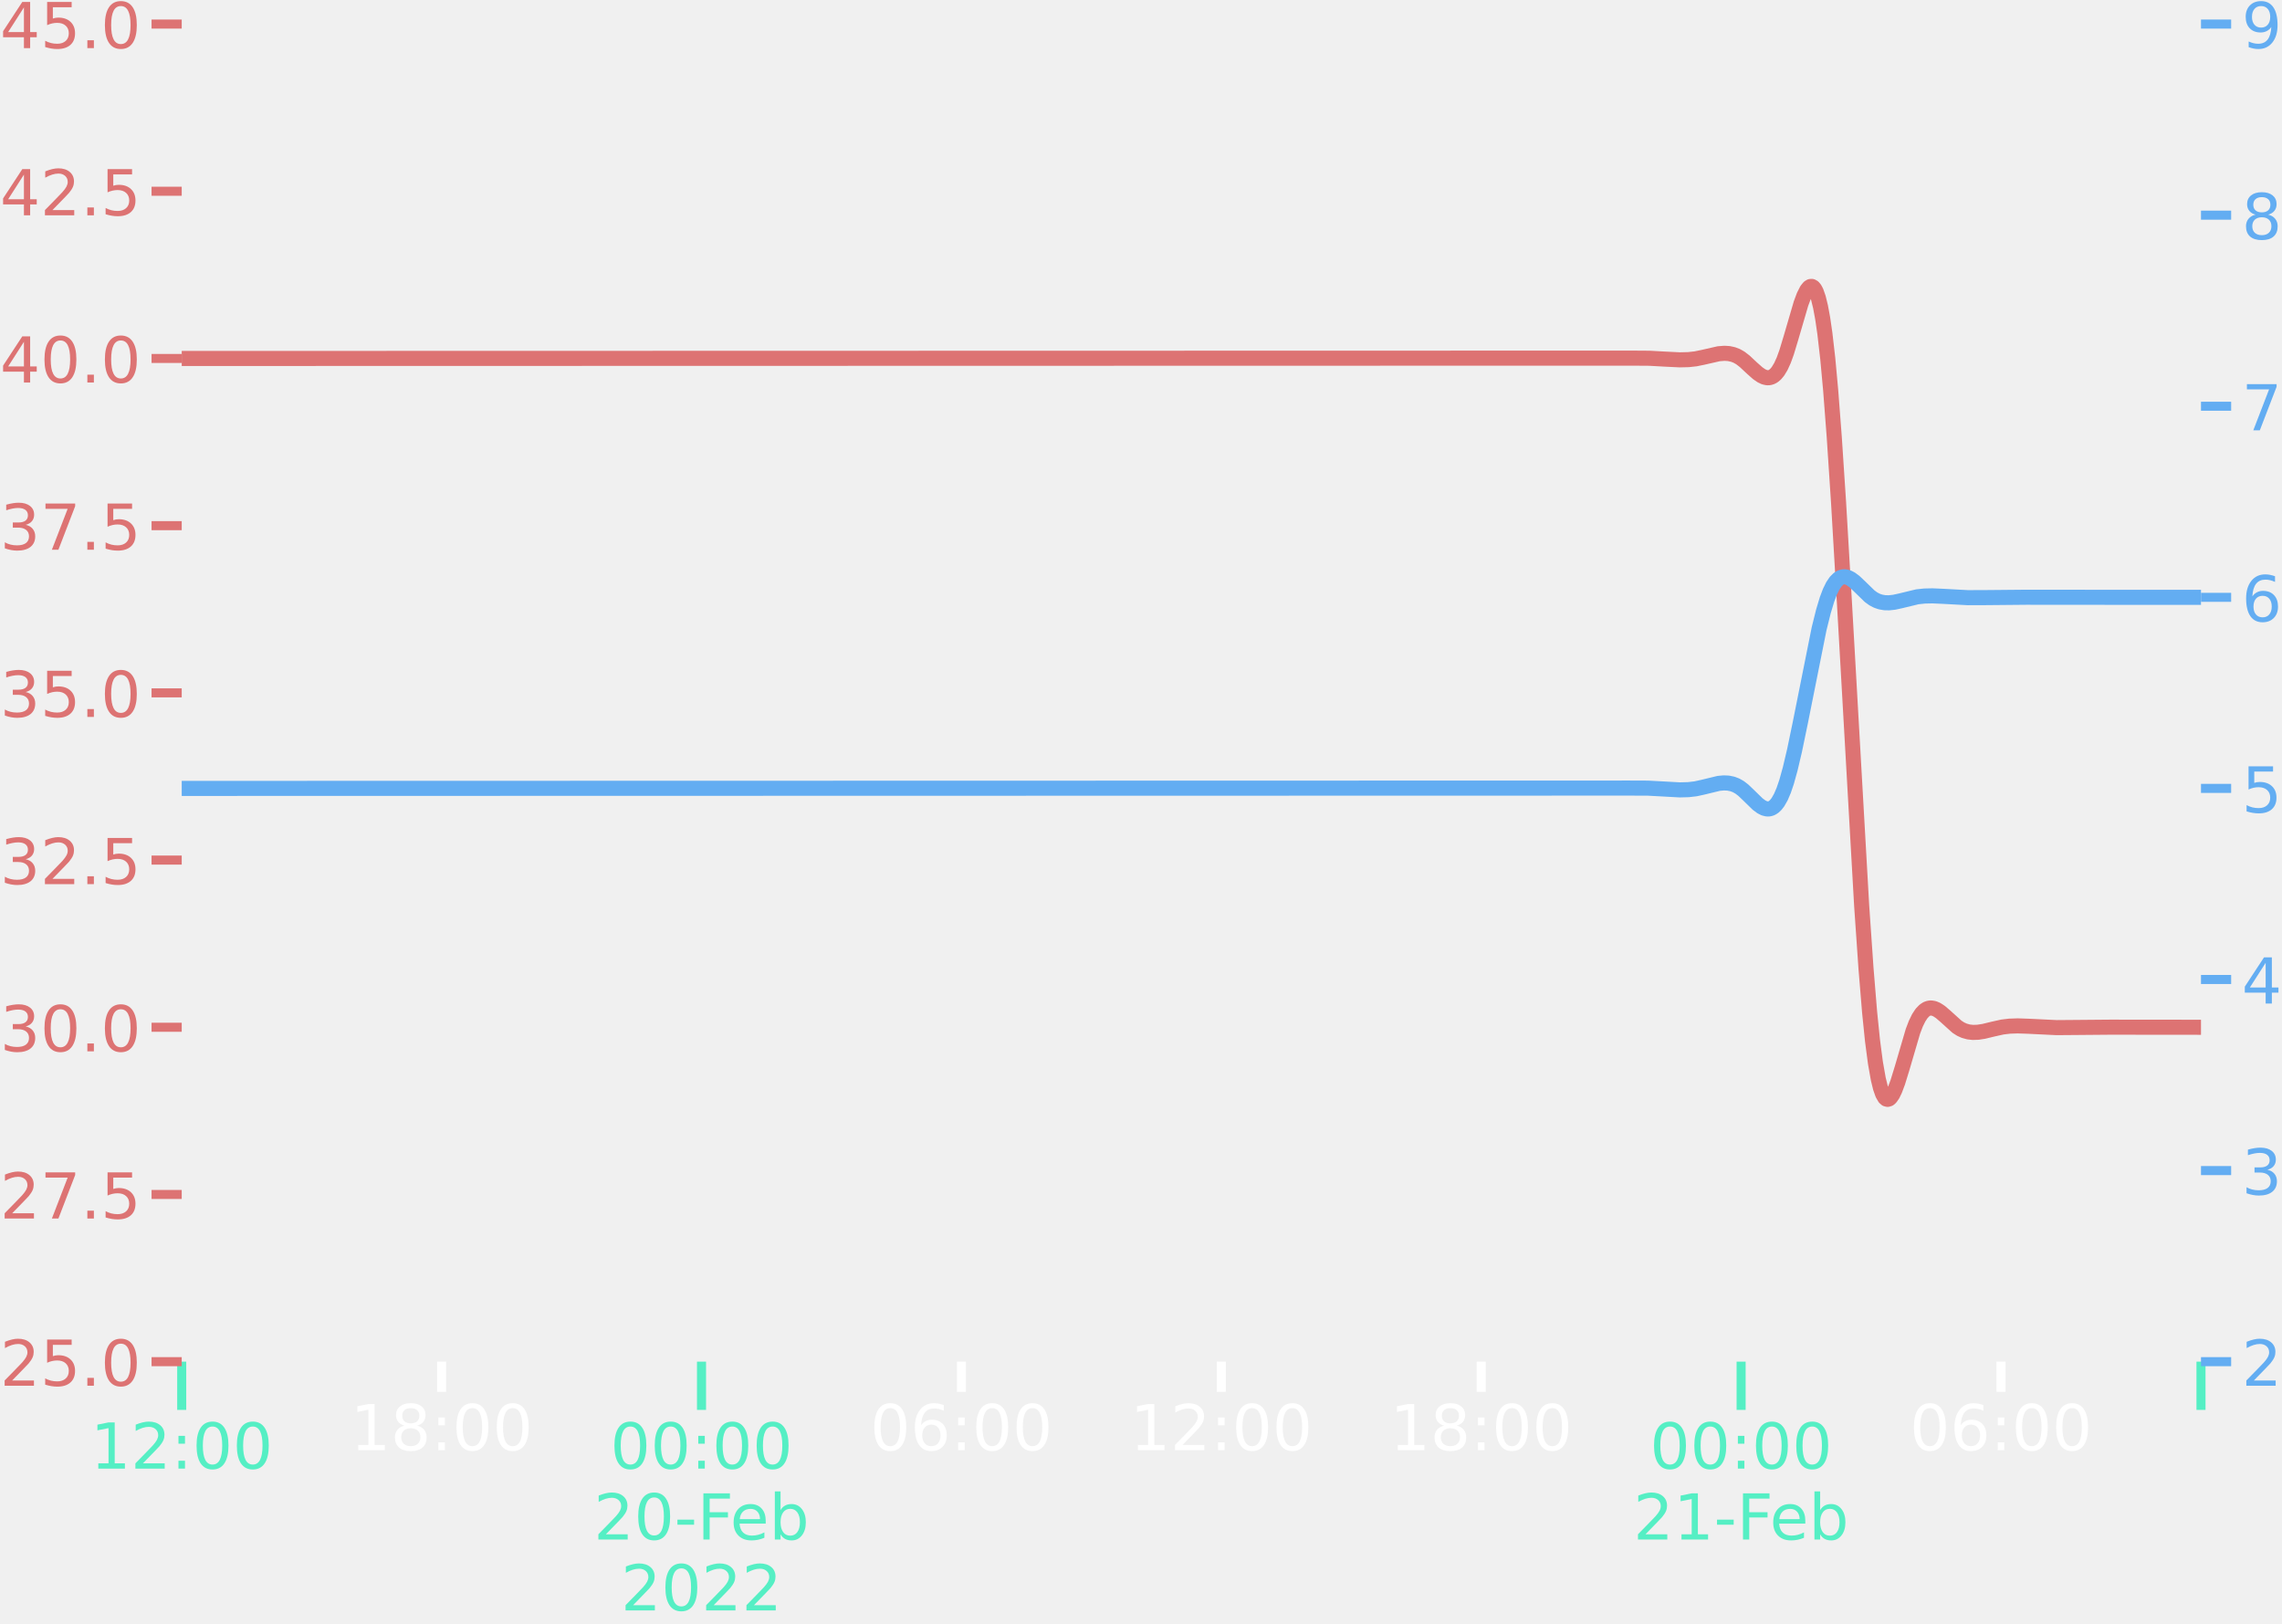
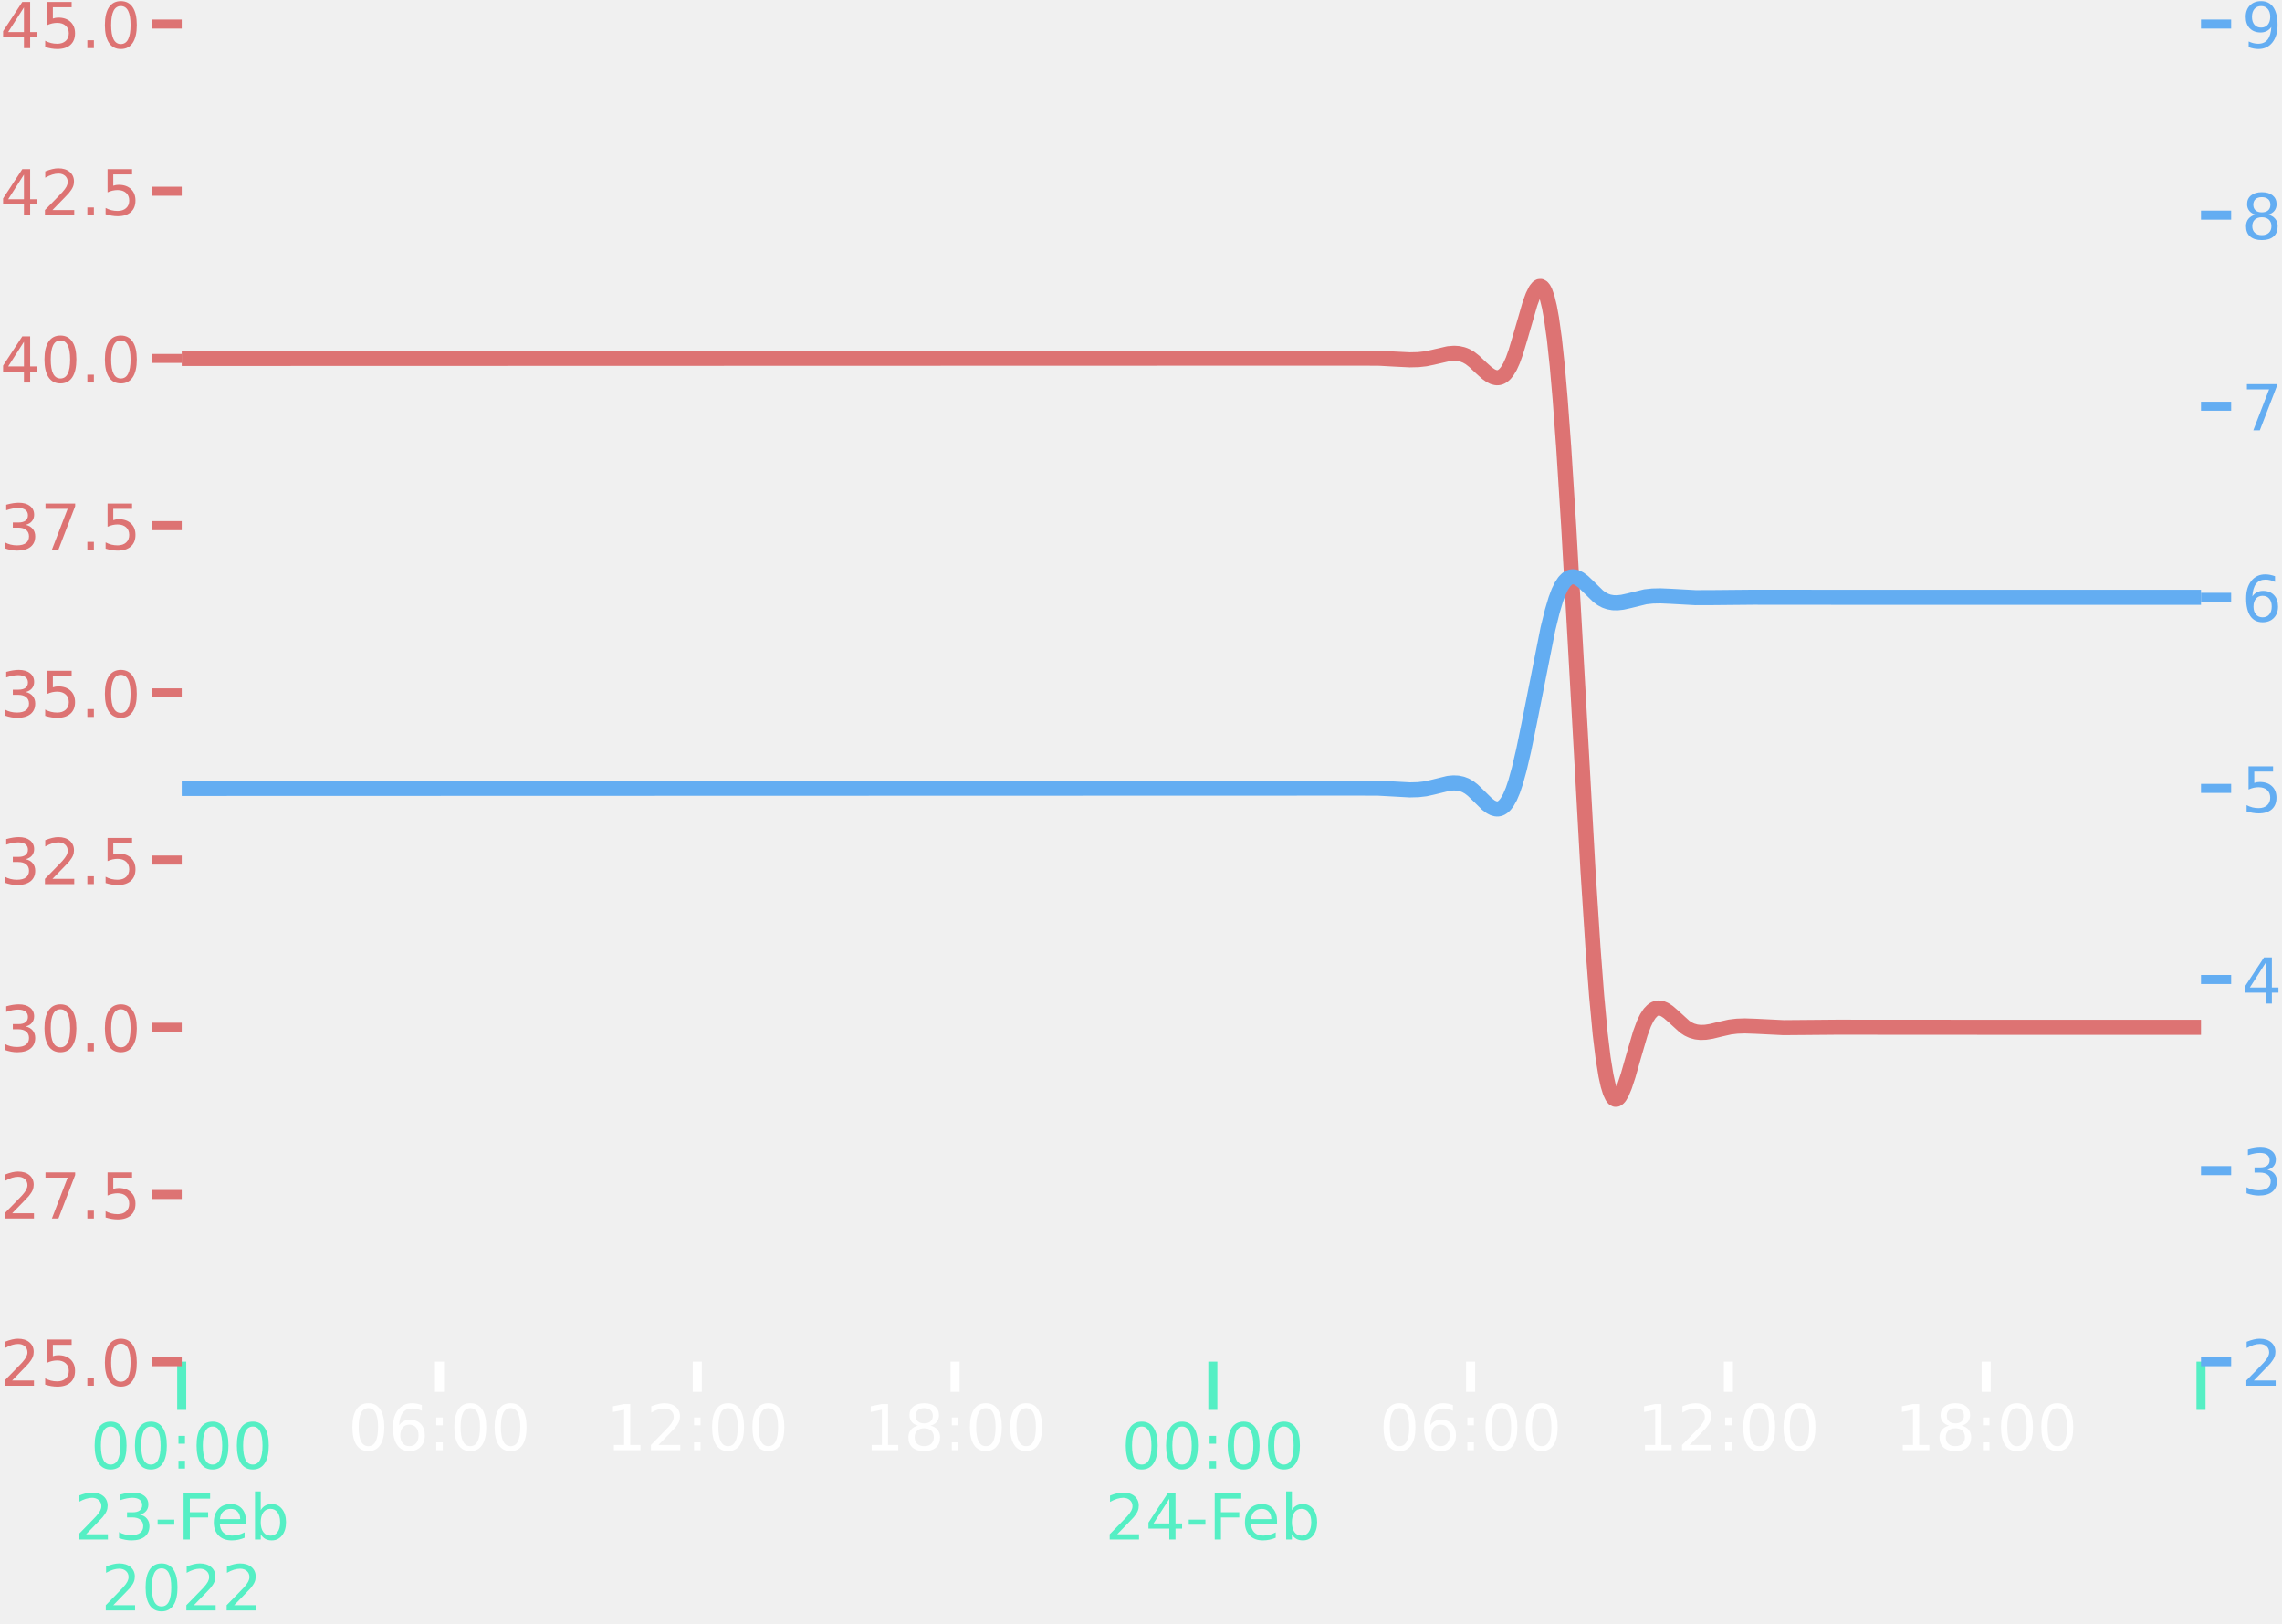
<svg xmlns="http://www.w3.org/2000/svg" xmlns:xlink="http://www.w3.org/1999/xlink" height="538.353pt" version="1.1" viewBox="0 0 756.719 538.353" width="756.719pt">
  <defs>
    <style type="text/css">*{stroke-linecap:butt;stroke-linejoin:round;}</style>
  </defs>
  <g id="figure_1">
    <g id="patch_1">
      <path d="M 0 538.353  L 756.719 538.353  L 756.719 0  L 0 0  z " style="fill:none;" />
    </g>
    <g id="axes_1">
      <g id="patch_2">
        <path d="M 60.258 451.498  L 729.858 451.498  L 729.858 7.978  L 60.258 7.978  z " style="fill:none;" />
      </g>
      <g id="matplotlib.axis_1">
        <g id="xtick_1">
          <g id="line2d_1">
            <defs>
-               <path d="M 0 0  L 0 16  " id="m28ca6a33b6" style="stroke:#55efc4;stroke-width:3;" />
+               <path d="M 0 0  L 0 16  " id="m603aca478d" style="stroke:#55efc4;stroke-width:3;" />
            </defs>
            <g>
-               <use style="fill:#55efc4;stroke:#55efc4;stroke-width:3;" x="60.258" xlink:href="#m28ca6a33b6" y="451.498" />
+               <use style="fill:#55efc4;stroke:#55efc4;stroke-width:3;" x="60.258" xlink:href="#m603aca478d" y="451.498" />
            </g>
          </g>
          <g id="text_1">
            <g style="fill:#55efc4;" transform="translate(29.99813 486.9551)scale(0.21 -0.21)">
              <defs>
-                 <path d="M 12.406 8.297  L 28.516 8.297  L 28.516 63.922  L 10.984 60.406  L 10.984 69.391  L 28.422 72.906  L 38.281 72.906  L 38.281 8.297  L 54.391 8.297  L 54.391 0  L 12.406 0  z " id="DejaVuSans-49" />
-                 <path d="M 19.188 8.297  L 53.609 8.297  L 53.609 0  L 7.328 0  L 7.328 8.297  Q 12.938 14.109 22.625 23.891  Q 32.328 33.688 34.812 36.531  Q 39.547 41.844 41.422 45.531  Q 43.312 49.219 43.312 52.781  Q 43.312 58.594 39.234 62.25  Q 35.156 65.922 28.609 65.922  Q 23.969 65.922 18.812 64.312  Q 13.672 62.703 7.812 59.422  L 7.812 69.391  Q 13.766 71.781 18.938 73  Q 24.125 74.219 28.422 74.219  Q 39.75 74.219 46.484 68.547  Q 53.219 62.891 53.219 53.422  Q 53.219 48.922 51.531 44.891  Q 49.859 40.875 45.406 35.406  Q 44.188 33.984 37.641 27.219  Q 31.109 20.453 19.188 8.297  z " id="DejaVuSans-50" />
+                 <path d="M 31.781 66.406  Q 24.172 66.406 20.328 58.906  Q 16.5 51.422 16.5 36.375  Q 16.5 21.391 20.328 13.891  Q 24.172 6.391 31.781 6.391  Q 39.453 6.391 43.281 13.891  Q 47.125 21.391 47.125 36.375  Q 47.125 51.422 43.281 58.906  Q 39.453 66.406 31.781 66.406  z M 31.781 74.219  Q 44.047 74.219 50.516 64.516  Q 56.984 54.828 56.984 36.375  Q 56.984 17.969 50.516 8.266  Q 44.047 -1.422 31.781 -1.422  Q 19.531 -1.422 13.062 8.266  Q 6.594 17.969 6.594 36.375  Q 6.594 54.828 13.062 64.516  Q 19.531 74.219 31.781 74.219  z " id="DejaVuSans-48" />
                <path d="M 11.719 12.406  L 22.016 12.406  L 22.016 0  L 11.719 0  z M 11.719 51.703  L 22.016 51.703  L 22.016 39.312  L 11.719 39.312  z " id="DejaVuSans-58" />
-                 <path d="M 31.781 66.406  Q 24.172 66.406 20.328 58.906  Q 16.5 51.422 16.5 36.375  Q 16.5 21.391 20.328 13.891  Q 24.172 6.391 31.781 6.391  Q 39.453 6.391 43.281 13.891  Q 47.125 21.391 47.125 36.375  Q 47.125 51.422 43.281 58.906  Q 39.453 66.406 31.781 66.406  z M 31.781 74.219  Q 44.047 74.219 50.516 64.516  Q 56.984 54.828 56.984 36.375  Q 56.984 17.969 50.516 8.266  Q 44.047 -1.422 31.781 -1.422  Q 19.531 -1.422 13.062 8.266  Q 6.594 17.969 6.594 36.375  Q 6.594 54.828 13.062 64.516  Q 19.531 74.219 31.781 74.219  z " id="DejaVuSans-48" />
-               </defs>
-               <use xlink:href="#DejaVuSans-49" />
-               <use x="63.623" xlink:href="#DejaVuSans-50" />
-               <use x="127.246" xlink:href="#DejaVuSans-58" />
-               <use x="160.938" xlink:href="#DejaVuSans-48" />
-               <use x="224.561" xlink:href="#DejaVuSans-48" />
-             </g>
-           </g>
-         </g>
-         <g id="xtick_2">
-           <g id="line2d_2">
-             <g>
-               <use style="fill:#55efc4;stroke:#55efc4;stroke-width:3;" x="232.625" xlink:href="#m28ca6a33b6" y="451.498" />
-             </g>
-           </g>
-           <g id="text_2">
-             <g style="fill:#55efc4;" transform="translate(202.3657 486.9551)scale(0.21 -0.21)">
+               </defs>
              <use xlink:href="#DejaVuSans-48" />
              <use x="63.623" xlink:href="#DejaVuSans-48" />
              <use x="127.246" xlink:href="#DejaVuSans-58" />
              <use x="160.938" xlink:href="#DejaVuSans-48" />
              <use x="224.561" xlink:href="#DejaVuSans-48" />
            </g>
-             <g style="fill:#55efc4;" transform="translate(196.8876 510.4705)scale(0.21 -0.21)">
-               <defs>
+             <g style="fill:#55efc4;" transform="translate(24.52008 510.4705)scale(0.21 -0.21)">
+               <defs>
+                 <path d="M 19.188 8.297  L 53.609 8.297  L 53.609 0  L 7.328 0  L 7.328 8.297  Q 12.938 14.109 22.625 23.891  Q 32.328 33.688 34.812 36.531  Q 39.547 41.844 41.422 45.531  Q 43.312 49.219 43.312 52.781  Q 43.312 58.594 39.234 62.25  Q 35.156 65.922 28.609 65.922  Q 23.969 65.922 18.812 64.312  Q 13.672 62.703 7.812 59.422  L 7.812 69.391  Q 13.766 71.781 18.938 73  Q 24.125 74.219 28.422 74.219  Q 39.75 74.219 46.484 68.547  Q 53.219 62.891 53.219 53.422  Q 53.219 48.922 51.531 44.891  Q 49.859 40.875 45.406 35.406  Q 44.188 33.984 37.641 27.219  Q 31.109 20.453 19.188 8.297  z " id="DejaVuSans-50" />
+                 <path d="M 40.578 39.312  Q 47.656 37.797 51.625 33  Q 55.609 28.219 55.609 21.188  Q 55.609 10.406 48.188 4.484  Q 40.766 -1.422 27.094 -1.422  Q 22.516 -1.422 17.656 -0.516  Q 12.797 0.391 7.625 2.203  L 7.625 11.719  Q 11.719 9.328 16.594 8.109  Q 21.484 6.891 26.812 6.891  Q 36.078 6.891 40.938 10.547  Q 45.797 14.203 45.797 21.188  Q 45.797 27.641 41.281 31.266  Q 36.766 34.906 28.719 34.906  L 20.219 34.906  L 20.219 43.016  L 29.109 43.016  Q 36.375 43.016 40.234 45.922  Q 44.094 48.828 44.094 54.297  Q 44.094 59.906 40.109 62.906  Q 36.141 65.922 28.719 65.922  Q 24.656 65.922 20.016 65.031  Q 15.375 64.156 9.812 62.312  L 9.812 71.094  Q 15.438 72.656 20.344 73.438  Q 25.25 74.219 29.594 74.219  Q 40.828 74.219 47.359 69.109  Q 53.906 64.016 53.906 55.328  Q 53.906 49.266 50.438 45.094  Q 46.969 40.922 40.578 39.312  z " id="DejaVuSans-51" />
                <path d="M 4.891 31.391  L 31.203 31.391  L 31.203 23.391  L 4.891 23.391  z " id="DejaVuSans-45" />
                <path d="M 9.812 72.906  L 51.703 72.906  L 51.703 64.594  L 19.672 64.594  L 19.672 43.109  L 48.578 43.109  L 48.578 34.812  L 19.672 34.812  L 19.672 0  L 9.812 0  z " id="DejaVuSans-70" />
                <path d="M 56.203 29.594  L 56.203 25.203  L 14.891 25.203  Q 15.484 15.922 20.484 11.062  Q 25.484 6.203 34.422 6.203  Q 39.594 6.203 44.453 7.469  Q 49.312 8.734 54.109 11.281  L 54.109 2.781  Q 49.266 0.734 44.188 -0.344  Q 39.109 -1.422 33.891 -1.422  Q 20.797 -1.422 13.156 6.188  Q 5.516 13.812 5.516 26.812  Q 5.516 40.234 12.766 48.109  Q 20.016 56 32.328 56  Q 43.359 56 49.781 48.891  Q 56.203 41.797 56.203 29.594  z M 47.219 32.234  Q 47.125 39.594 43.094 43.984  Q 39.062 48.391 32.422 48.391  Q 24.906 48.391 20.391 44.141  Q 15.875 39.891 15.188 32.172  z " id="DejaVuSans-101" />
                <path d="M 48.688 27.297  Q 48.688 37.203 44.609 42.844  Q 40.531 48.484 33.406 48.484  Q 26.266 48.484 22.188 42.844  Q 18.109 37.203 18.109 27.297  Q 18.109 17.391 22.188 11.75  Q 26.266 6.109 33.406 6.109  Q 40.531 6.109 44.609 11.75  Q 48.688 17.391 48.688 27.297  z M 18.109 46.391  Q 20.953 51.266 25.266 53.625  Q 29.594 56 35.594 56  Q 45.562 56 51.781 48.094  Q 58.016 40.188 58.016 27.297  Q 58.016 14.406 51.781 6.484  Q 45.562 -1.422 35.594 -1.422  Q 29.594 -1.422 25.266 0.953  Q 20.953 3.328 18.109 8.203  L 18.109 0  L 9.078 0  L 9.078 75.984  L 18.109 75.984  z " id="DejaVuSans-98" />
              </defs>
              <use xlink:href="#DejaVuSans-50" />
-               <use x="63.623" xlink:href="#DejaVuSans-48" />
+               <use x="63.623" xlink:href="#DejaVuSans-51" />
              <use x="127.246" xlink:href="#DejaVuSans-45" />
              <use x="163.33" xlink:href="#DejaVuSans-70" />
              <use x="215.35" xlink:href="#DejaVuSans-101" />
              <use x="276.873" xlink:href="#DejaVuSans-98" />
            </g>
-             <g style="fill:#55efc4;" transform="translate(205.9028 533.9859)scale(0.21 -0.21)">
+             <g style="fill:#55efc4;" transform="translate(33.53531 533.9859)scale(0.21 -0.21)">
              <use xlink:href="#DejaVuSans-50" />
              <use x="63.623" xlink:href="#DejaVuSans-48" />
              <use x="127.246" xlink:href="#DejaVuSans-50" />
              <use x="190.869" xlink:href="#DejaVuSans-50" />
            </g>
          </g>
        </g>
-         <g id="xtick_3">
-           <g id="line2d_3">
-             <g>
-               <use style="fill:#55efc4;stroke:#55efc4;stroke-width:3;" x="577.36" xlink:href="#m28ca6a33b6" y="451.498" />
-             </g>
-           </g>
-           <g id="text_3">
-             <g style="fill:#55efc4;" transform="translate(547.1007 486.9551)scale(0.21 -0.21)">
+         <g id="xtick_2">
+           <g id="line2d_2">
+             <g>
+               <use style="fill:#55efc4;stroke:#55efc4;stroke-width:3;" x="402.181" xlink:href="#m603aca478d" y="451.498" />
+             </g>
+           </g>
+           <g id="text_2">
+             <g style="fill:#55efc4;" transform="translate(371.9215 486.9551)scale(0.21 -0.21)">
              <use xlink:href="#DejaVuSans-48" />
              <use x="63.623" xlink:href="#DejaVuSans-48" />
              <use x="127.246" xlink:href="#DejaVuSans-58" />
              <use x="160.938" xlink:href="#DejaVuSans-48" />
              <use x="224.561" xlink:href="#DejaVuSans-48" />
            </g>
-             <g style="fill:#55efc4;" transform="translate(541.6227 510.4705)scale(0.21 -0.21)">
-               <use xlink:href="#DejaVuSans-50" />
-               <use x="63.623" xlink:href="#DejaVuSans-49" />
+             <g style="fill:#55efc4;" transform="translate(366.4435 510.4705)scale(0.21 -0.21)">
+               <defs>
+                 <path d="M 37.797 64.312  L 12.891 25.391  L 37.797 25.391  z M 35.203 72.906  L 47.609 72.906  L 47.609 25.391  L 58.016 25.391  L 58.016 17.188  L 47.609 17.188  L 47.609 0  L 37.797 0  L 37.797 17.188  L 4.891 17.188  L 4.891 26.703  z " id="DejaVuSans-52" />
+               </defs>
+               <use xlink:href="#DejaVuSans-50" />
+               <use x="63.623" xlink:href="#DejaVuSans-52" />
              <use x="127.246" xlink:href="#DejaVuSans-45" />
              <use x="163.33" xlink:href="#DejaVuSans-70" />
              <use x="215.35" xlink:href="#DejaVuSans-101" />
              <use x="276.873" xlink:href="#DejaVuSans-98" />
            </g>
          </g>
        </g>
+         <g id="xtick_3">
+           <g id="line2d_3">
+             <g>
+               <use style="fill:#55efc4;stroke:#55efc4;stroke-width:3;" x="729.858" xlink:href="#m603aca478d" y="451.498" />
+             </g>
+           </g>
+         </g>
        <g id="xtick_4">
          <g id="line2d_4">
-             <g>
-               <use style="fill:#55efc4;stroke:#55efc4;stroke-width:3;" x="729.858" xlink:href="#m28ca6a33b6" y="451.498" />
+             <defs>
+               <path d="M 0 0  L 0 10  " id="ma222292243" style="stroke:#ffffff;stroke-width:3;" />
+             </defs>
+             <g>
+               <use style="fill:#ffffff;stroke:#ffffff;stroke-width:3;" x="145.739" xlink:href="#ma222292243" y="451.498" />
+             </g>
+           </g>
+           <g id="text_3">
+             <g style="fill:#ffffff;" transform="translate(115.479 480.8551)scale(0.21 -0.21)">
+               <defs>
+                 <path d="M 33.016 40.375  Q 26.375 40.375 22.484 35.828  Q 18.609 31.297 18.609 23.391  Q 18.609 15.531 22.484 10.953  Q 26.375 6.391 33.016 6.391  Q 39.656 6.391 43.531 10.953  Q 47.406 15.531 47.406 23.391  Q 47.406 31.297 43.531 35.828  Q 39.656 40.375 33.016 40.375  z M 52.594 71.297  L 52.594 62.312  Q 48.875 64.062 45.094 64.984  Q 41.312 65.922 37.594 65.922  Q 27.828 65.922 22.672 59.328  Q 17.531 52.734 16.797 39.406  Q 19.672 43.656 24.016 45.922  Q 28.375 48.188 33.594 48.188  Q 44.578 48.188 50.953 41.516  Q 57.328 34.859 57.328 23.391  Q 57.328 12.156 50.688 5.359  Q 44.047 -1.422 33.016 -1.422  Q 20.359 -1.422 13.672 8.266  Q 6.984 17.969 6.984 36.375  Q 6.984 53.656 15.188 63.938  Q 23.391 74.219 37.203 74.219  Q 40.922 74.219 44.703 73.484  Q 48.484 72.75 52.594 71.297  z " id="DejaVuSans-54" />
+               </defs>
+               <use xlink:href="#DejaVuSans-48" />
+               <use x="63.623" xlink:href="#DejaVuSans-54" />
+               <use x="127.246" xlink:href="#DejaVuSans-58" />
+               <use x="160.938" xlink:href="#DejaVuSans-48" />
+               <use x="224.561" xlink:href="#DejaVuSans-48" />
            </g>
          </g>
        </g>
        <g id="xtick_5">
          <g id="line2d_5">
-             <defs>
-               <path d="M 0 0  L 0 10  " id="m2a9b6959bf" style="stroke:#ffffff;stroke-width:3;" />
-             </defs>
-             <g>
-               <use style="fill:#ffffff;stroke:#ffffff;stroke-width:3;" x="146.442" xlink:href="#m2a9b6959bf" y="451.498" />
+             <g>
+               <use style="fill:#ffffff;stroke:#ffffff;stroke-width:3;" x="231.22" xlink:href="#ma222292243" y="451.498" />
            </g>
          </g>
          <g id="text_4">
-             <g style="fill:#ffffff;" transform="translate(116.1819 480.8551)scale(0.21 -0.21)">
+             <g style="fill:#ffffff;" transform="translate(200.9598 480.8551)scale(0.21 -0.21)">
+               <defs>
+                 <path d="M 12.406 8.297  L 28.516 8.297  L 28.516 63.922  L 10.984 60.406  L 10.984 69.391  L 28.422 72.906  L 38.281 72.906  L 38.281 8.297  L 54.391 8.297  L 54.391 0  L 12.406 0  z " id="DejaVuSans-49" />
+               </defs>
+               <use xlink:href="#DejaVuSans-49" />
+               <use x="63.623" xlink:href="#DejaVuSans-50" />
+               <use x="127.246" xlink:href="#DejaVuSans-58" />
+               <use x="160.938" xlink:href="#DejaVuSans-48" />
+               <use x="224.561" xlink:href="#DejaVuSans-48" />
+             </g>
+           </g>
+         </g>
+         <g id="xtick_6">
+           <g id="line2d_6">
+             <g>
+               <use style="fill:#ffffff;stroke:#ffffff;stroke-width:3;" x="316.7" xlink:href="#ma222292243" y="451.498" />
+             </g>
+           </g>
+           <g id="text_5">
+             <g style="fill:#ffffff;" transform="translate(286.4407 480.8551)scale(0.21 -0.21)">
              <defs>
                <path d="M 31.781 34.625  Q 24.75 34.625 20.719 30.859  Q 16.703 27.094 16.703 20.516  Q 16.703 13.922 20.719 10.156  Q 24.75 6.391 31.781 6.391  Q 38.812 6.391 42.859 10.172  Q 46.922 13.969 46.922 20.516  Q 46.922 27.094 42.891 30.859  Q 38.875 34.625 31.781 34.625  z M 21.922 38.812  Q 15.578 40.375 12.031 44.719  Q 8.5 49.078 8.5 55.328  Q 8.5 64.062 14.719 69.141  Q 20.953 74.219 31.781 74.219  Q 42.672 74.219 48.875 69.141  Q 55.078 64.062 55.078 55.328  Q 55.078 49.078 51.531 44.719  Q 48 40.375 41.703 38.812  Q 48.828 37.156 52.797 32.312  Q 56.781 27.484 56.781 20.516  Q 56.781 9.906 50.312 4.234  Q 43.844 -1.422 31.781 -1.422  Q 19.734 -1.422 13.25 4.234  Q 6.781 9.906 6.781 20.516  Q 6.781 27.484 10.781 32.312  Q 14.797 37.156 21.922 38.812  z M 18.312 54.391  Q 18.312 48.734 21.844 45.562  Q 25.391 42.391 31.781 42.391  Q 38.141 42.391 41.719 45.562  Q 45.312 48.734 45.312 54.391  Q 45.312 60.062 41.719 63.234  Q 38.141 66.406 31.781 66.406  Q 25.391 66.406 21.844 63.234  Q 18.312 60.062 18.312 54.391  z " id="DejaVuSans-56" />
              </defs>
              <use xlink:href="#DejaVuSans-49" />
              <use x="63.623" xlink:href="#DejaVuSans-56" />
              <use x="127.246" xlink:href="#DejaVuSans-58" />
              <use x="160.938" xlink:href="#DejaVuSans-48" />
              <use x="224.561" xlink:href="#DejaVuSans-48" />
            </g>
          </g>
        </g>
-         <g id="xtick_6">
-           <g id="line2d_6">
-             <g>
-               <use style="fill:#ffffff;stroke:#ffffff;stroke-width:3;" x="318.809" xlink:href="#m2a9b6959bf" y="451.498" />
-             </g>
-           </g>
-           <g id="text_5">
-             <g style="fill:#ffffff;" transform="translate(288.5494 480.8551)scale(0.21 -0.21)">
-               <defs>
-                 <path d="M 33.016 40.375  Q 26.375 40.375 22.484 35.828  Q 18.609 31.297 18.609 23.391  Q 18.609 15.531 22.484 10.953  Q 26.375 6.391 33.016 6.391  Q 39.656 6.391 43.531 10.953  Q 47.406 15.531 47.406 23.391  Q 47.406 31.297 43.531 35.828  Q 39.656 40.375 33.016 40.375  z M 52.594 71.297  L 52.594 62.312  Q 48.875 64.062 45.094 64.984  Q 41.312 65.922 37.594 65.922  Q 27.828 65.922 22.672 59.328  Q 17.531 52.734 16.797 39.406  Q 19.672 43.656 24.016 45.922  Q 28.375 48.188 33.594 48.188  Q 44.578 48.188 50.953 41.516  Q 57.328 34.859 57.328 23.391  Q 57.328 12.156 50.688 5.359  Q 44.047 -1.422 33.016 -1.422  Q 20.359 -1.422 13.672 8.266  Q 6.984 17.969 6.984 36.375  Q 6.984 53.656 15.188 63.938  Q 23.391 74.219 37.203 74.219  Q 40.922 74.219 44.703 73.484  Q 48.484 72.75 52.594 71.297  z " id="DejaVuSans-54" />
-               </defs>
+         <g id="xtick_7">
+           <g id="line2d_7">
+             <g>
+               <use style="fill:#ffffff;stroke:#ffffff;stroke-width:3;" x="487.662" xlink:href="#ma222292243" y="451.498" />
+             </g>
+           </g>
+           <g id="text_6">
+             <g style="fill:#ffffff;" transform="translate(457.4024 480.8551)scale(0.21 -0.21)">
              <use xlink:href="#DejaVuSans-48" />
              <use x="63.623" xlink:href="#DejaVuSans-54" />
              <use x="127.246" xlink:href="#DejaVuSans-58" />
              <use x="160.938" xlink:href="#DejaVuSans-48" />
              <use x="224.561" xlink:href="#DejaVuSans-48" />
            </g>
          </g>
        </g>
-         <g id="xtick_7">
-           <g id="line2d_7">
-             <g>
-               <use style="fill:#ffffff;stroke:#ffffff;stroke-width:3;" x="404.993" xlink:href="#m2a9b6959bf" y="451.498" />
-             </g>
-           </g>
-           <g id="text_6">
-             <g style="fill:#ffffff;" transform="translate(374.7332 480.8551)scale(0.21 -0.21)">
+         <g id="xtick_8">
+           <g id="line2d_8">
+             <g>
+               <use style="fill:#ffffff;stroke:#ffffff;stroke-width:3;" x="573.143" xlink:href="#ma222292243" y="451.498" />
+             </g>
+           </g>
+           <g id="text_7">
+             <g style="fill:#ffffff;" transform="translate(542.8832 480.8551)scale(0.21 -0.21)">
              <use xlink:href="#DejaVuSans-49" />
              <use x="63.623" xlink:href="#DejaVuSans-50" />
              <use x="127.246" xlink:href="#DejaVuSans-58" />
              <use x="160.938" xlink:href="#DejaVuSans-48" />
              <use x="224.561" xlink:href="#DejaVuSans-48" />
            </g>
          </g>
        </g>
-         <g id="xtick_8">
-           <g id="line2d_8">
-             <g>
-               <use style="fill:#ffffff;stroke:#ffffff;stroke-width:3;" x="491.177" xlink:href="#m2a9b6959bf" y="451.498" />
-             </g>
-           </g>
-           <g id="text_7">
-             <g style="fill:#ffffff;" transform="translate(460.917 480.8551)scale(0.21 -0.21)">
+         <g id="xtick_9">
+           <g id="line2d_9">
+             <g>
+               <use style="fill:#ffffff;stroke:#ffffff;stroke-width:3;" x="658.624" xlink:href="#ma222292243" y="451.498" />
+             </g>
+           </g>
+           <g id="text_8">
+             <g style="fill:#ffffff;" transform="translate(628.3641 480.8551)scale(0.21 -0.21)">
              <use xlink:href="#DejaVuSans-49" />
              <use x="63.623" xlink:href="#DejaVuSans-56" />
-               <use x="127.246" xlink:href="#DejaVuSans-58" />
-               <use x="160.938" xlink:href="#DejaVuSans-48" />
-               <use x="224.561" xlink:href="#DejaVuSans-48" />
-             </g>
-           </g>
-         </g>
-         <g id="xtick_9">
-           <g id="line2d_9">
-             <g>
-               <use style="fill:#ffffff;stroke:#ffffff;stroke-width:3;" x="663.544" xlink:href="#m2a9b6959bf" y="451.498" />
-             </g>
-           </g>
-           <g id="text_8">
-             <g style="fill:#ffffff;" transform="translate(633.2845 480.8551)scale(0.21 -0.21)">
-               <use xlink:href="#DejaVuSans-48" />
-               <use x="63.623" xlink:href="#DejaVuSans-54" />
              <use x="127.246" xlink:href="#DejaVuSans-58" />
              <use x="160.938" xlink:href="#DejaVuSans-48" />
              <use x="224.561" xlink:href="#DejaVuSans-48" />
            </g>
          </g>
        </g>
      </g>
      <g id="matplotlib.axis_2">
        <g id="ytick_1">
          <g id="line2d_10">
            <defs>
-               <path d="M 0 0  L -10 0  " id="m0c7130533f" style="stroke:#dd7373;stroke-width:3;" />
+               <path d="M 0 0  L -10 0  " id="md052cbae78" style="stroke:#dd7373;stroke-width:3;" />
            </defs>
            <g>
-               <use style="fill:#dd7373;stroke:#dd7373;stroke-width:3;" x="60.258" xlink:href="#m0c7130533f" y="451.498" />
+               <use style="fill:#dd7373;stroke:#dd7373;stroke-width:3;" x="60.258" xlink:href="#md052cbae78" y="451.498" />
            </g>
          </g>
          <g id="text_9">
            <g style="fill:#dd7373;" transform="translate(0 459.4767)scale(0.21 -0.21)">
              <defs>
                <path d="M 10.797 72.906  L 49.516 72.906  L 49.516 64.594  L 19.828 64.594  L 19.828 46.734  Q 21.969 47.469 24.109 47.828  Q 26.266 48.188 28.422 48.188  Q 40.625 48.188 47.75 41.5  Q 54.891 34.812 54.891 23.391  Q 54.891 11.625 47.562 5.094  Q 40.234 -1.422 26.906 -1.422  Q 22.312 -1.422 17.547 -0.641  Q 12.797 0.141 7.719 1.703  L 7.719 11.625  Q 12.109 9.234 16.797 8.062  Q 21.484 6.891 26.703 6.891  Q 35.156 6.891 40.078 11.328  Q 45.016 15.766 45.016 23.391  Q 45.016 31 40.078 35.438  Q 35.156 39.891 26.703 39.891  Q 22.75 39.891 18.812 39.016  Q 14.891 38.141 10.797 36.281  z " id="DejaVuSans-53" />
                <path d="M 10.688 12.406  L 21 12.406  L 21 0  L 10.688 0  z " id="DejaVuSans-46" />
              </defs>
              <use xlink:href="#DejaVuSans-50" />
              <use x="63.623" xlink:href="#DejaVuSans-53" />
              <use x="127.246" xlink:href="#DejaVuSans-46" />
              <use x="159.033" xlink:href="#DejaVuSans-48" />
            </g>
          </g>
        </g>
        <g id="ytick_2">
          <g id="line2d_11">
            <g>
-               <use style="fill:#dd7373;stroke:#dd7373;stroke-width:3;" x="60.258" xlink:href="#m0c7130533f" y="396.058" />
+               <use style="fill:#dd7373;stroke:#dd7373;stroke-width:3;" x="60.258" xlink:href="#md052cbae78" y="396.058" />
            </g>
          </g>
          <g id="text_10">
            <g style="fill:#dd7373;" transform="translate(0 404.0367)scale(0.21 -0.21)">
              <defs>
                <path d="M 8.203 72.906  L 55.078 72.906  L 55.078 68.703  L 28.609 0  L 18.312 0  L 43.219 64.594  L 8.203 64.594  z " id="DejaVuSans-55" />
              </defs>
              <use xlink:href="#DejaVuSans-50" />
              <use x="63.623" xlink:href="#DejaVuSans-55" />
              <use x="127.246" xlink:href="#DejaVuSans-46" />
              <use x="159.033" xlink:href="#DejaVuSans-53" />
            </g>
          </g>
        </g>
        <g id="ytick_3">
          <g id="line2d_12">
            <g>
-               <use style="fill:#dd7373;stroke:#dd7373;stroke-width:3;" x="60.258" xlink:href="#m0c7130533f" y="340.618" />
+               <use style="fill:#dd7373;stroke:#dd7373;stroke-width:3;" x="60.258" xlink:href="#md052cbae78" y="340.618" />
            </g>
          </g>
          <g id="text_11">
            <g style="fill:#dd7373;" transform="translate(0 348.5967)scale(0.21 -0.21)">
-               <defs>
-                 <path d="M 40.578 39.312  Q 47.656 37.797 51.625 33  Q 55.609 28.219 55.609 21.188  Q 55.609 10.406 48.188 4.484  Q 40.766 -1.422 27.094 -1.422  Q 22.516 -1.422 17.656 -0.516  Q 12.797 0.391 7.625 2.203  L 7.625 11.719  Q 11.719 9.328 16.594 8.109  Q 21.484 6.891 26.812 6.891  Q 36.078 6.891 40.938 10.547  Q 45.797 14.203 45.797 21.188  Q 45.797 27.641 41.281 31.266  Q 36.766 34.906 28.719 34.906  L 20.219 34.906  L 20.219 43.016  L 29.109 43.016  Q 36.375 43.016 40.234 45.922  Q 44.094 48.828 44.094 54.297  Q 44.094 59.906 40.109 62.906  Q 36.141 65.922 28.719 65.922  Q 24.656 65.922 20.016 65.031  Q 15.375 64.156 9.812 62.312  L 9.812 71.094  Q 15.438 72.656 20.344 73.438  Q 25.25 74.219 29.594 74.219  Q 40.828 74.219 47.359 69.109  Q 53.906 64.016 53.906 55.328  Q 53.906 49.266 50.438 45.094  Q 46.969 40.922 40.578 39.312  z " id="DejaVuSans-51" />
-               </defs>
              <use xlink:href="#DejaVuSans-51" />
              <use x="63.623" xlink:href="#DejaVuSans-48" />
              <use x="127.246" xlink:href="#DejaVuSans-46" />
              <use x="159.033" xlink:href="#DejaVuSans-48" />
            </g>
          </g>
        </g>
        <g id="ytick_4">
          <g id="line2d_13">
            <g>
-               <use style="fill:#dd7373;stroke:#dd7373;stroke-width:3;" x="60.258" xlink:href="#m0c7130533f" y="285.178" />
+               <use style="fill:#dd7373;stroke:#dd7373;stroke-width:3;" x="60.258" xlink:href="#md052cbae78" y="285.178" />
            </g>
          </g>
          <g id="text_12">
            <g style="fill:#dd7373;" transform="translate(0 293.1567)scale(0.21 -0.21)">
              <use xlink:href="#DejaVuSans-51" />
              <use x="63.623" xlink:href="#DejaVuSans-50" />
              <use x="127.246" xlink:href="#DejaVuSans-46" />
              <use x="159.033" xlink:href="#DejaVuSans-53" />
            </g>
          </g>
        </g>
        <g id="ytick_5">
          <g id="line2d_14">
            <g>
-               <use style="fill:#dd7373;stroke:#dd7373;stroke-width:3;" x="60.258" xlink:href="#m0c7130533f" y="229.738" />
+               <use style="fill:#dd7373;stroke:#dd7373;stroke-width:3;" x="60.258" xlink:href="#md052cbae78" y="229.738" />
            </g>
          </g>
          <g id="text_13">
            <g style="fill:#dd7373;" transform="translate(0 237.7167)scale(0.21 -0.21)">
              <use xlink:href="#DejaVuSans-51" />
              <use x="63.623" xlink:href="#DejaVuSans-53" />
              <use x="127.246" xlink:href="#DejaVuSans-46" />
              <use x="159.033" xlink:href="#DejaVuSans-48" />
            </g>
          </g>
        </g>
        <g id="ytick_6">
          <g id="line2d_15">
            <g>
-               <use style="fill:#dd7373;stroke:#dd7373;stroke-width:3;" x="60.258" xlink:href="#m0c7130533f" y="174.298" />
+               <use style="fill:#dd7373;stroke:#dd7373;stroke-width:3;" x="60.258" xlink:href="#md052cbae78" y="174.298" />
            </g>
          </g>
          <g id="text_14">
            <g style="fill:#dd7373;" transform="translate(0 182.2767)scale(0.21 -0.21)">
              <use xlink:href="#DejaVuSans-51" />
              <use x="63.623" xlink:href="#DejaVuSans-55" />
              <use x="127.246" xlink:href="#DejaVuSans-46" />
              <use x="159.033" xlink:href="#DejaVuSans-53" />
            </g>
          </g>
        </g>
        <g id="ytick_7">
          <g id="line2d_16">
            <g>
-               <use style="fill:#dd7373;stroke:#dd7373;stroke-width:3;" x="60.258" xlink:href="#m0c7130533f" y="118.858" />
+               <use style="fill:#dd7373;stroke:#dd7373;stroke-width:3;" x="60.258" xlink:href="#md052cbae78" y="118.858" />
            </g>
          </g>
          <g id="text_15">
            <g style="fill:#dd7373;" transform="translate(0 126.8367)scale(0.21 -0.21)">
-               <defs>
-                 <path d="M 37.797 64.312  L 12.891 25.391  L 37.797 25.391  z M 35.203 72.906  L 47.609 72.906  L 47.609 25.391  L 58.016 25.391  L 58.016 17.188  L 47.609 17.188  L 47.609 0  L 37.797 0  L 37.797 17.188  L 4.891 17.188  L 4.891 26.703  z " id="DejaVuSans-52" />
-               </defs>
              <use xlink:href="#DejaVuSans-52" />
              <use x="63.623" xlink:href="#DejaVuSans-48" />
              <use x="127.246" xlink:href="#DejaVuSans-46" />
              <use x="159.033" xlink:href="#DejaVuSans-48" />
            </g>
          </g>
        </g>
        <g id="ytick_8">
          <g id="line2d_17">
            <g>
-               <use style="fill:#dd7373;stroke:#dd7373;stroke-width:3;" x="60.258" xlink:href="#m0c7130533f" y="63.418" />
+               <use style="fill:#dd7373;stroke:#dd7373;stroke-width:3;" x="60.258" xlink:href="#md052cbae78" y="63.418" />
            </g>
          </g>
          <g id="text_16">
            <g style="fill:#dd7373;" transform="translate(0 71.39672)scale(0.21 -0.21)">
              <use xlink:href="#DejaVuSans-52" />
              <use x="63.623" xlink:href="#DejaVuSans-50" />
              <use x="127.246" xlink:href="#DejaVuSans-46" />
              <use x="159.033" xlink:href="#DejaVuSans-53" />
            </g>
          </g>
        </g>
        <g id="ytick_9">
          <g id="line2d_18">
            <g>
-               <use style="fill:#dd7373;stroke:#dd7373;stroke-width:3;" x="60.258" xlink:href="#m0c7130533f" y="7.978" />
+               <use style="fill:#dd7373;stroke:#dd7373;stroke-width:3;" x="60.258" xlink:href="#md052cbae78" y="7.978" />
            </g>
          </g>
          <g id="text_17">
            <g style="fill:#dd7373;" transform="translate(0 15.95672)scale(0.21 -0.21)">
              <use xlink:href="#DejaVuSans-52" />
              <use x="63.623" xlink:href="#DejaVuSans-53" />
              <use x="127.246" xlink:href="#DejaVuSans-46" />
              <use x="159.033" xlink:href="#DejaVuSans-48" />
            </g>
          </g>
        </g>
      </g>
      <g id="line2d_19">
-         <path clip-path="url(#p462576200b)" d="M 60.258 118.858  L 540.972 118.748  L 546.957 118.79  L 551.745 119.054  L 557.011 119.315  L 559.884 119.245  L 562.278 118.982  L 564.672 118.491  L 569.939 117.291  L 571.854 117.142  L 573.291 117.234  L 574.727 117.55  L 575.924 118.016  L 577.121 118.695  L 578.557 119.805  L 580.951 122.044  L 582.867 123.743  L 584.064 124.574  L 585.021 125.031  L 585.979 125.252  L 586.697 125.233  L 587.415 125.032  L 588.133 124.629  L 588.852 124.003  L 589.57 123.134  L 590.527 121.56  L 591.485 119.468  L 592.443 116.825  L 593.879 112.087  L 597.231 100.627  L 598.188 98.072  L 599.146 96.172  L 599.864 95.287  L 600.343 94.997  L 600.822 94.974  L 601.3 95.24  L 601.779 95.818  L 602.258 96.732  L 602.976 98.782  L 603.694 101.714  L 604.413 105.607  L 605.131 110.537  L 606.088 118.858  L 607.046 129.265  L 608.243 144.878  L 609.679 166.689  L 611.595 199.389  L 617.34 300.377  L 618.777 321.16  L 619.974 335.667  L 620.931 345.038  L 621.889 352.345  L 622.846 357.762  L 623.564 360.695  L 624.283 362.745  L 625.001 363.988  L 625.48 364.408  L 625.958 364.526  L 626.437 364.367  L 626.916 363.952  L 627.634 362.901  L 628.352 361.405  L 629.31 358.849  L 630.746 354.189  L 634.337 341.943  L 635.295 339.434  L 636.253 337.476  L 637.21 336.025  L 638.168 335.031  L 638.886 334.556  L 639.604 334.29  L 640.322 334.212  L 641.28 334.366  L 642.238 334.769  L 643.435 335.548  L 645.11 336.982  L 648.941 340.445  L 650.138 341.216  L 651.335 341.764  L 652.771 342.165  L 654.208 342.326  L 655.883 342.272  L 657.799 341.977  L 660.911 341.226  L 664.023 340.533  L 666.417 340.249  L 669.05 340.158  L 672.641 340.281  L 681.978 340.735  L 688.442 340.684  L 699.693 340.588  L 729.858 340.618  L 729.858 340.618  " style="fill:none;stroke:#dd7373;stroke-linecap:square;stroke-width:5;" />
+         <path clip-path="url(#p326709d200)" d="M 60.258 118.858  L 451.57 118.748  L 457.506 118.79  L 462.255 119.054  L 467.479 119.315  L 470.328 119.245  L 472.703 118.982  L 475.077 118.491  L 480.301 117.291  L 482.201 117.142  L 483.625 117.234  L 485.05 117.55  L 486.237 118.016  L 487.425 118.695  L 488.849 119.805  L 491.224 122.044  L 493.123 123.743  L 494.311 124.574  L 495.26 125.031  L 496.21 125.252  L 496.922 125.233  L 497.635 125.032  L 498.347 124.629  L 499.06 124.003  L 499.772 123.134  L 500.722 121.56  L 501.671 119.468  L 502.621 116.825  L 504.046 112.087  L 507.37 100.627  L 508.32 98.072  L 509.27 96.172  L 509.982 95.287  L 510.457 94.997  L 510.932 94.974  L 511.407 95.24  L 511.882 95.818  L 512.357 96.732  L 513.069 98.782  L 513.781 101.714  L 514.494 105.607  L 515.443 112.425  L 516.393 121.268  L 517.343 132.171  L 518.53 148.303  L 520.192 174.548  L 522.329 212.297  L 526.603 288.89  L 528.265 314.599  L 529.453 330.212  L 530.64 342.894  L 531.59 350.703  L 532.54 356.575  L 533.252 359.819  L 533.964 362.155  L 534.677 363.658  L 535.151 364.237  L 535.626 364.503  L 536.101 364.48  L 536.576 364.19  L 537.051 363.656  L 537.763 362.448  L 538.713 360.197  L 539.9 356.613  L 541.8 349.939  L 543.937 342.652  L 545.124 339.434  L 546.074 337.476  L 547.024 336.025  L 547.974 335.031  L 548.686 334.556  L 549.398 334.29  L 550.111 334.212  L 551.06 334.366  L 552.01 334.769  L 553.197 335.548  L 554.86 336.982  L 558.659 340.445  L 559.846 341.216  L 561.033 341.764  L 562.458 342.165  L 563.882 342.326  L 565.545 342.272  L 567.444 341.977  L 570.531 341.226  L 573.618 340.533  L 575.992 340.249  L 578.604 340.158  L 582.166 340.281  L 591.426 340.735  L 597.837 340.684  L 608.997 340.588  L 657.437 340.618  L 729.858 340.618  L 729.858 340.618  " style="fill:none;stroke:#dd7373;stroke-linecap:square;stroke-width:5;" />
      </g>
    </g>
    <g id="axes_2">
      <g id="matplotlib.axis_3">
        <g id="ytick_10">
          <g id="line2d_20">
            <defs>
-               <path d="M 0 0  L 10 0  " id="ma583939f2c" style="stroke:#63adf2;stroke-width:3;" />
+               <path d="M 0 0  L 10 0  " id="mebc76e34c5" style="stroke:#63adf2;stroke-width:3;" />
            </defs>
            <g>
-               <use style="fill:#63adf2;stroke:#63adf2;stroke-width:3;" x="729.858" xlink:href="#ma583939f2c" y="451.498" />
+               <use style="fill:#63adf2;stroke:#63adf2;stroke-width:3;" x="729.858" xlink:href="#mebc76e34c5" y="451.498" />
            </g>
          </g>
          <g id="text_18">
            <g style="fill:#63adf2;" transform="translate(743.3578 459.4767)scale(0.21 -0.21)">
              <use xlink:href="#DejaVuSans-50" />
            </g>
          </g>
        </g>
        <g id="ytick_11">
          <g id="line2d_21">
            <g>
-               <use style="fill:#63adf2;stroke:#63adf2;stroke-width:3;" x="729.858" xlink:href="#ma583939f2c" y="388.138" />
+               <use style="fill:#63adf2;stroke:#63adf2;stroke-width:3;" x="729.858" xlink:href="#mebc76e34c5" y="388.138" />
            </g>
          </g>
          <g id="text_19">
            <g style="fill:#63adf2;" transform="translate(743.3578 396.1167)scale(0.21 -0.21)">
              <use xlink:href="#DejaVuSans-51" />
            </g>
          </g>
        </g>
        <g id="ytick_12">
          <g id="line2d_22">
            <g>
-               <use style="fill:#63adf2;stroke:#63adf2;stroke-width:3;" x="729.858" xlink:href="#ma583939f2c" y="324.778" />
+               <use style="fill:#63adf2;stroke:#63adf2;stroke-width:3;" x="729.858" xlink:href="#mebc76e34c5" y="324.778" />
            </g>
          </g>
          <g id="text_20">
            <g style="fill:#63adf2;" transform="translate(743.3578 332.7567)scale(0.21 -0.21)">
              <use xlink:href="#DejaVuSans-52" />
            </g>
          </g>
        </g>
        <g id="ytick_13">
          <g id="line2d_23">
            <g>
-               <use style="fill:#63adf2;stroke:#63adf2;stroke-width:3;" x="729.858" xlink:href="#ma583939f2c" y="261.418" />
+               <use style="fill:#63adf2;stroke:#63adf2;stroke-width:3;" x="729.858" xlink:href="#mebc76e34c5" y="261.418" />
            </g>
          </g>
          <g id="text_21">
            <g style="fill:#63adf2;" transform="translate(743.3578 269.3967)scale(0.21 -0.21)">
              <use xlink:href="#DejaVuSans-53" />
            </g>
          </g>
        </g>
        <g id="ytick_14">
          <g id="line2d_24">
            <g>
-               <use style="fill:#63adf2;stroke:#63adf2;stroke-width:3;" x="729.858" xlink:href="#ma583939f2c" y="198.058" />
+               <use style="fill:#63adf2;stroke:#63adf2;stroke-width:3;" x="729.858" xlink:href="#mebc76e34c5" y="198.058" />
            </g>
          </g>
          <g id="text_22">
            <g style="fill:#63adf2;" transform="translate(743.3578 206.0367)scale(0.21 -0.21)">
              <use xlink:href="#DejaVuSans-54" />
            </g>
          </g>
        </g>
        <g id="ytick_15">
          <g id="line2d_25">
            <g>
-               <use style="fill:#63adf2;stroke:#63adf2;stroke-width:3;" x="729.858" xlink:href="#ma583939f2c" y="134.698" />
+               <use style="fill:#63adf2;stroke:#63adf2;stroke-width:3;" x="729.858" xlink:href="#mebc76e34c5" y="134.698" />
            </g>
          </g>
          <g id="text_23">
            <g style="fill:#63adf2;" transform="translate(743.3578 142.6767)scale(0.21 -0.21)">
              <use xlink:href="#DejaVuSans-55" />
            </g>
          </g>
        </g>
        <g id="ytick_16">
          <g id="line2d_26">
            <g>
-               <use style="fill:#63adf2;stroke:#63adf2;stroke-width:3;" x="729.858" xlink:href="#ma583939f2c" y="71.338" />
+               <use style="fill:#63adf2;stroke:#63adf2;stroke-width:3;" x="729.858" xlink:href="#mebc76e34c5" y="71.338" />
            </g>
          </g>
          <g id="text_24">
            <g style="fill:#63adf2;" transform="translate(743.3578 79.31672)scale(0.21 -0.21)">
              <use xlink:href="#DejaVuSans-56" />
            </g>
          </g>
        </g>
        <g id="ytick_17">
          <g id="line2d_27">
            <g>
-               <use style="fill:#63adf2;stroke:#63adf2;stroke-width:3;" x="729.858" xlink:href="#ma583939f2c" y="7.978" />
+               <use style="fill:#63adf2;stroke:#63adf2;stroke-width:3;" x="729.858" xlink:href="#mebc76e34c5" y="7.978" />
            </g>
          </g>
          <g id="text_25">
            <g style="fill:#63adf2;" transform="translate(743.3578 15.95672)scale(0.21 -0.21)">
              <defs>
                <path d="M 10.984 1.516  L 10.984 10.5  Q 14.703 8.734 18.5 7.812  Q 22.312 6.891 25.984 6.891  Q 35.75 6.891 40.891 13.453  Q 46.047 20.016 46.781 33.406  Q 43.953 29.203 39.594 26.953  Q 35.25 24.703 29.984 24.703  Q 19.047 24.703 12.672 31.312  Q 6.297 37.938 6.297 49.422  Q 6.297 60.641 12.938 67.422  Q 19.578 74.219 30.609 74.219  Q 43.266 74.219 49.922 64.516  Q 56.594 54.828 56.594 36.375  Q 56.594 19.141 48.406 8.859  Q 40.234 -1.422 26.422 -1.422  Q 22.703 -1.422 18.891 -0.688  Q 15.094 0.047 10.984 1.516  z M 30.609 32.422  Q 37.25 32.422 41.125 36.953  Q 45.016 41.5 45.016 49.422  Q 45.016 57.281 41.125 61.844  Q 37.25 66.406 30.609 66.406  Q 23.969 66.406 20.094 61.844  Q 16.219 57.281 16.219 49.422  Q 16.219 41.5 20.094 36.953  Q 23.969 32.422 30.609 32.422  z " id="DejaVuSans-57" />
              </defs>
              <use xlink:href="#DejaVuSans-57" />
            </g>
          </g>
        </g>
      </g>
      <g id="line2d_28">
-         <path clip-path="url(#p462576200b)" d="M 60.258 261.418  L 540.493 261.307  L 546.478 261.331  L 551.026 261.575  L 557.011 261.906  L 559.884 261.83  L 562.278 261.55  L 564.672 261.026  L 569.939 259.747  L 571.615 259.592  L 573.051 259.654  L 574.488 259.948  L 575.685 260.404  L 576.882 261.08  L 578.079 261.999  L 579.754 263.594  L 582.867 266.627  L 584.064 267.513  L 585.021 268  L 585.979 268.236  L 586.697 268.215  L 587.415 268.001  L 588.133 267.572  L 588.852 266.904  L 589.57 265.977  L 590.527 264.3  L 591.485 262.069  L 592.443 259.242  L 593.64 254.936  L 595.076 248.847  L 596.991 239.623  L 603.216 208.504  L 604.652 202.725  L 605.849 198.747  L 606.807 196.22  L 607.764 194.272  L 608.722 192.851  L 609.679 191.905  L 610.398 191.475  L 611.116 191.261  L 611.834 191.241  L 612.792 191.476  L 613.749 191.964  L 614.946 192.849  L 616.622 194.42  L 619.974 197.68  L 621.171 198.551  L 622.368 199.181  L 623.564 199.595  L 625.001 199.847  L 626.437 199.876  L 628.113 199.691  L 630.268 199.222  L 635.774 197.888  L 638.168 197.631  L 640.801 197.571  L 644.392 197.73  L 652.532 198.173  L 658.277 198.155  L 671.923 198.03  L 706.397 198.058  L 729.858 198.058  L 729.858 198.058  " style="fill:none;stroke:#63adf2;stroke-linecap:square;stroke-width:5;" />
+         <path clip-path="url(#p326709d200)" d="M 60.258 261.418  L 451.095 261.307  L 457.031 261.331  L 461.543 261.575  L 467.479 261.906  L 470.328 261.83  L 472.703 261.55  L 475.077 261.026  L 480.301 259.747  L 481.963 259.592  L 483.388 259.654  L 484.813 259.948  L 486 260.404  L 487.187 261.08  L 488.374 261.999  L 490.037 263.594  L 493.123 266.627  L 494.311 267.513  L 495.26 268  L 496.21 268.236  L 496.922 268.215  L 497.635 268.001  L 498.347 267.572  L 499.06 266.904  L 499.772 265.977  L 500.722 264.3  L 501.671 262.069  L 502.621 259.242  L 503.808 254.936  L 505.233 248.847  L 507.133 239.623  L 513.306 208.504  L 514.731 202.725  L 515.918 198.747  L 516.868 196.22  L 517.818 194.272  L 518.768 192.851  L 519.717 191.905  L 520.43 191.475  L 521.142 191.261  L 521.854 191.241  L 522.804 191.476  L 523.754 191.964  L 524.941 192.849  L 526.603 194.42  L 529.928 197.68  L 531.115 198.551  L 532.302 199.181  L 533.489 199.595  L 534.914 199.847  L 536.339 199.876  L 538.001 199.691  L 540.138 199.222  L 545.599 197.888  L 547.974 197.631  L 550.585 197.571  L 554.147 197.73  L 562.22 198.173  L 567.919 198.155  L 581.454 198.03  L 615.646 198.058  L 729.858 198.058  L 729.858 198.058  " style="fill:none;stroke:#63adf2;stroke-linecap:square;stroke-width:5;" />
      </g>
    </g>
  </g>
  <defs>
-     <clipPath id="p462576200b">
+     <clipPath id="p326709d200">
      <rect height="443.52" width="669.6" x="60.258" y="7.978" />
    </clipPath>
  </defs>
</svg>
